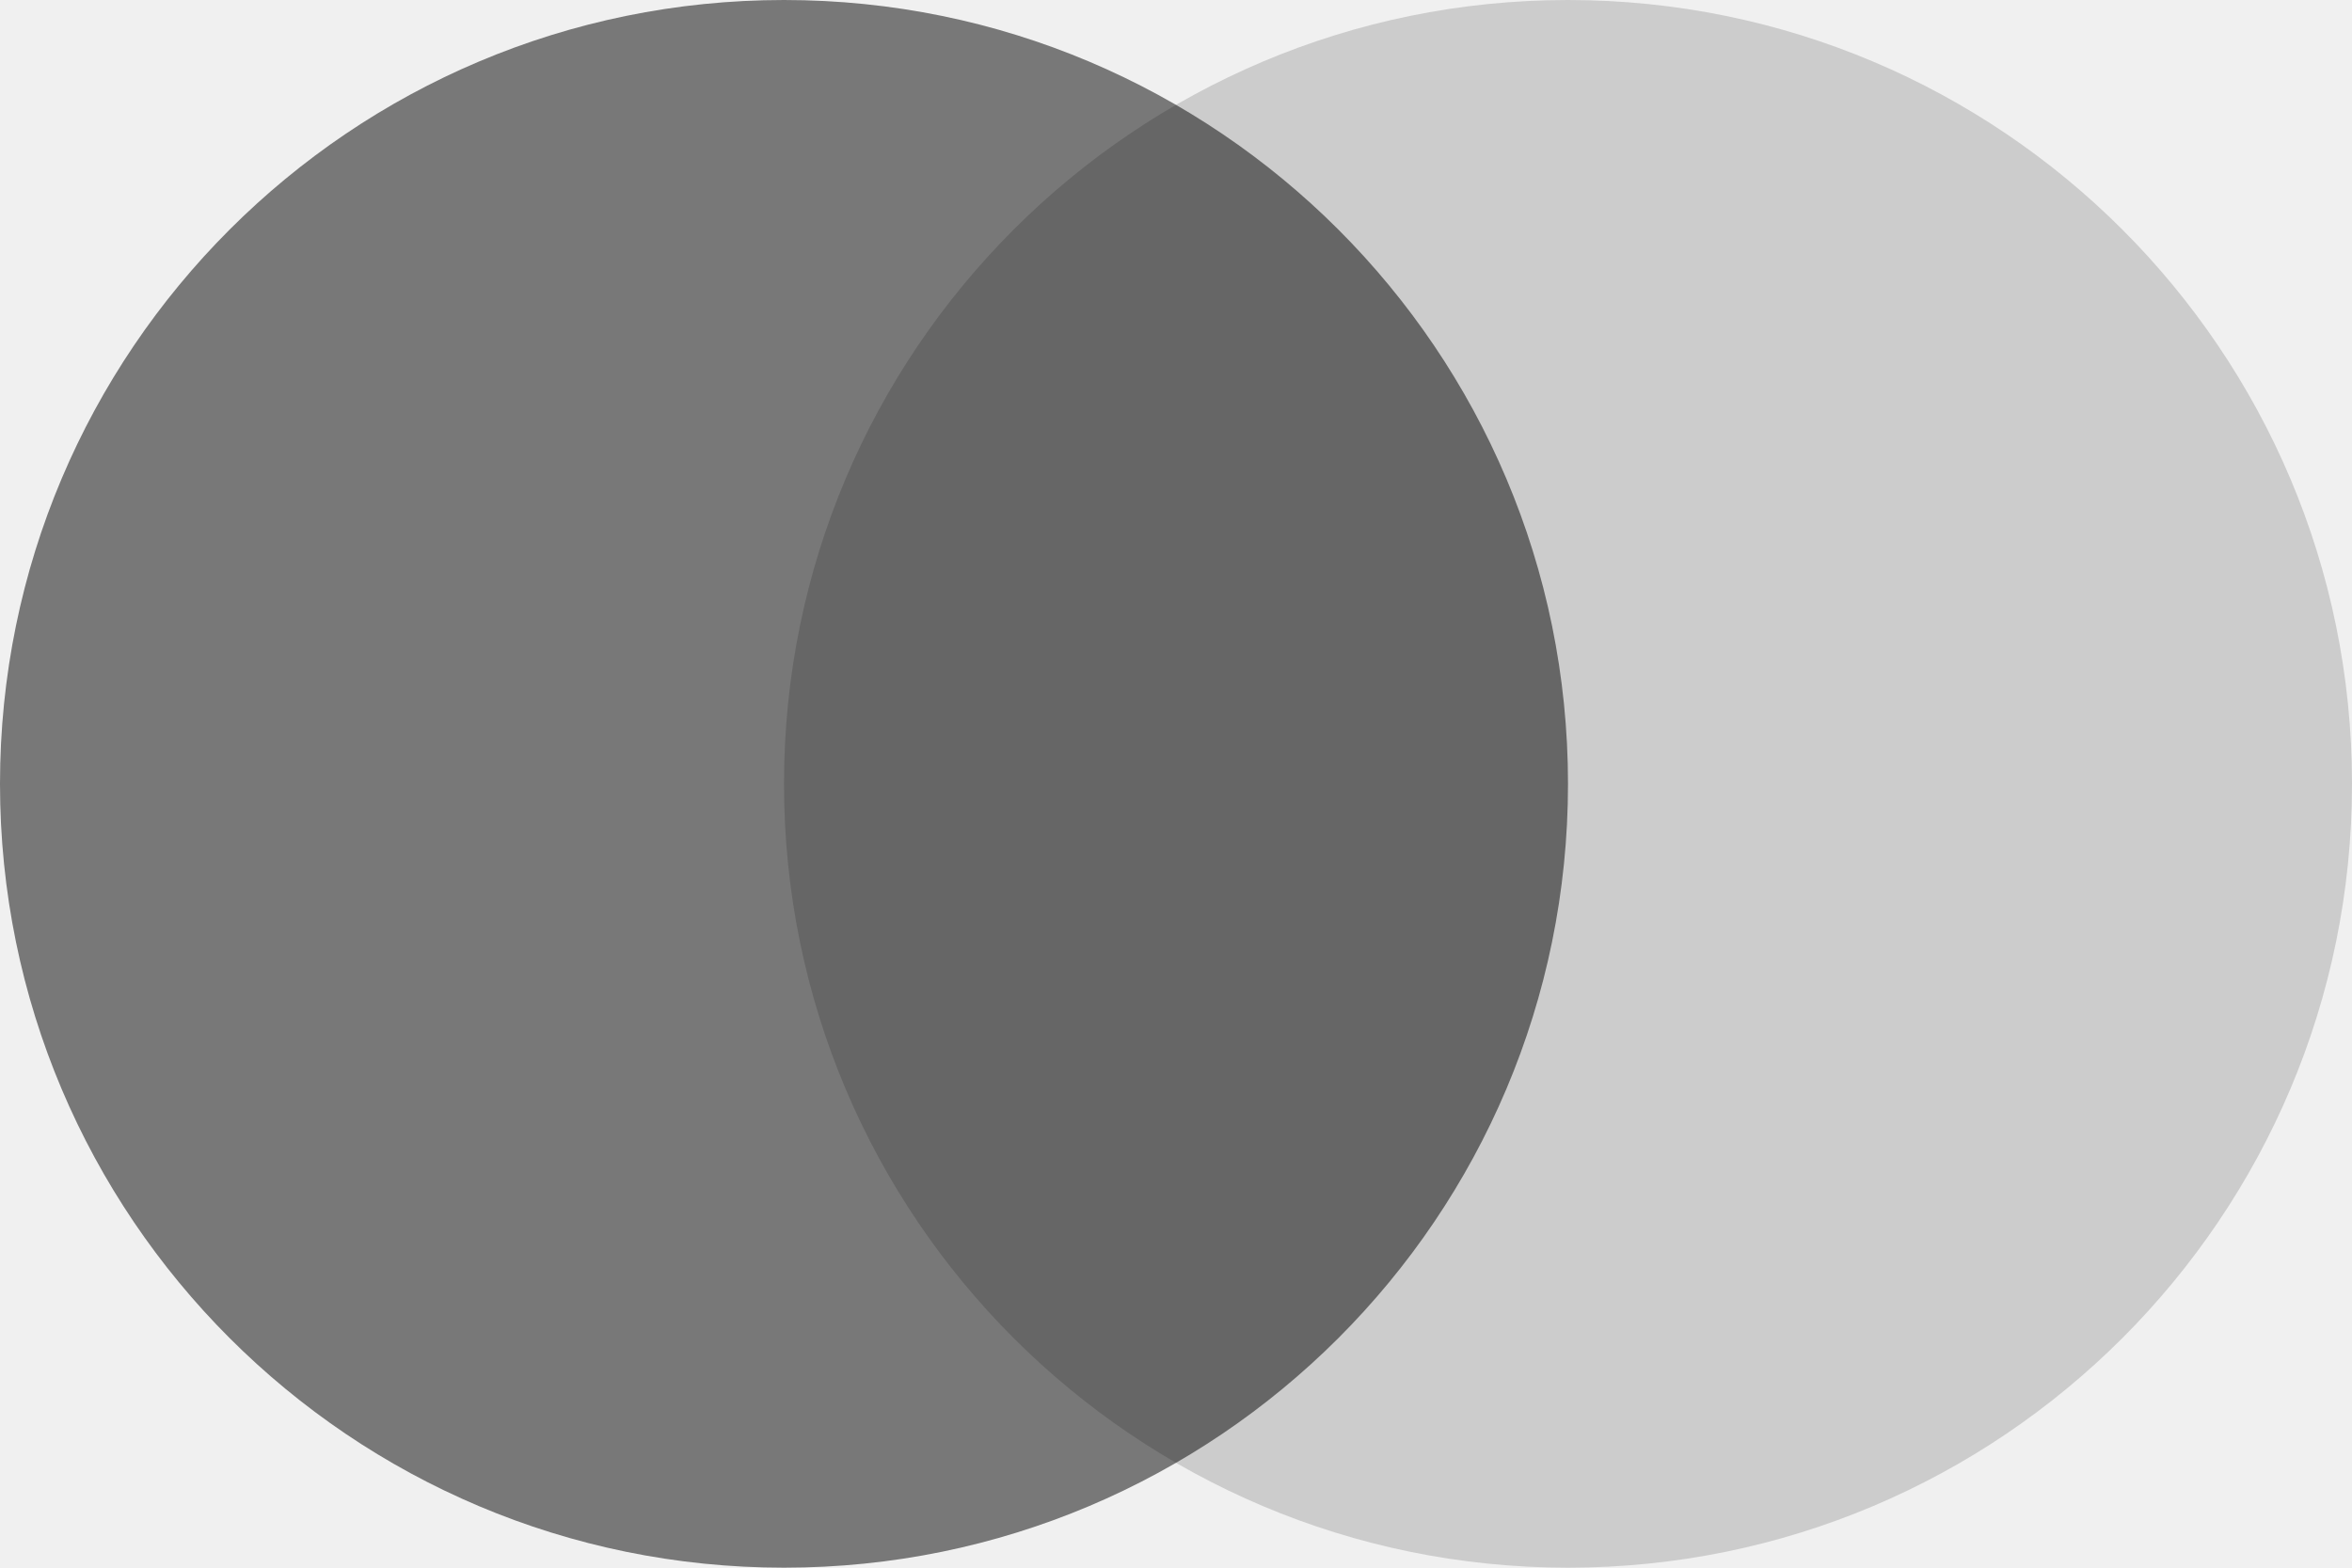
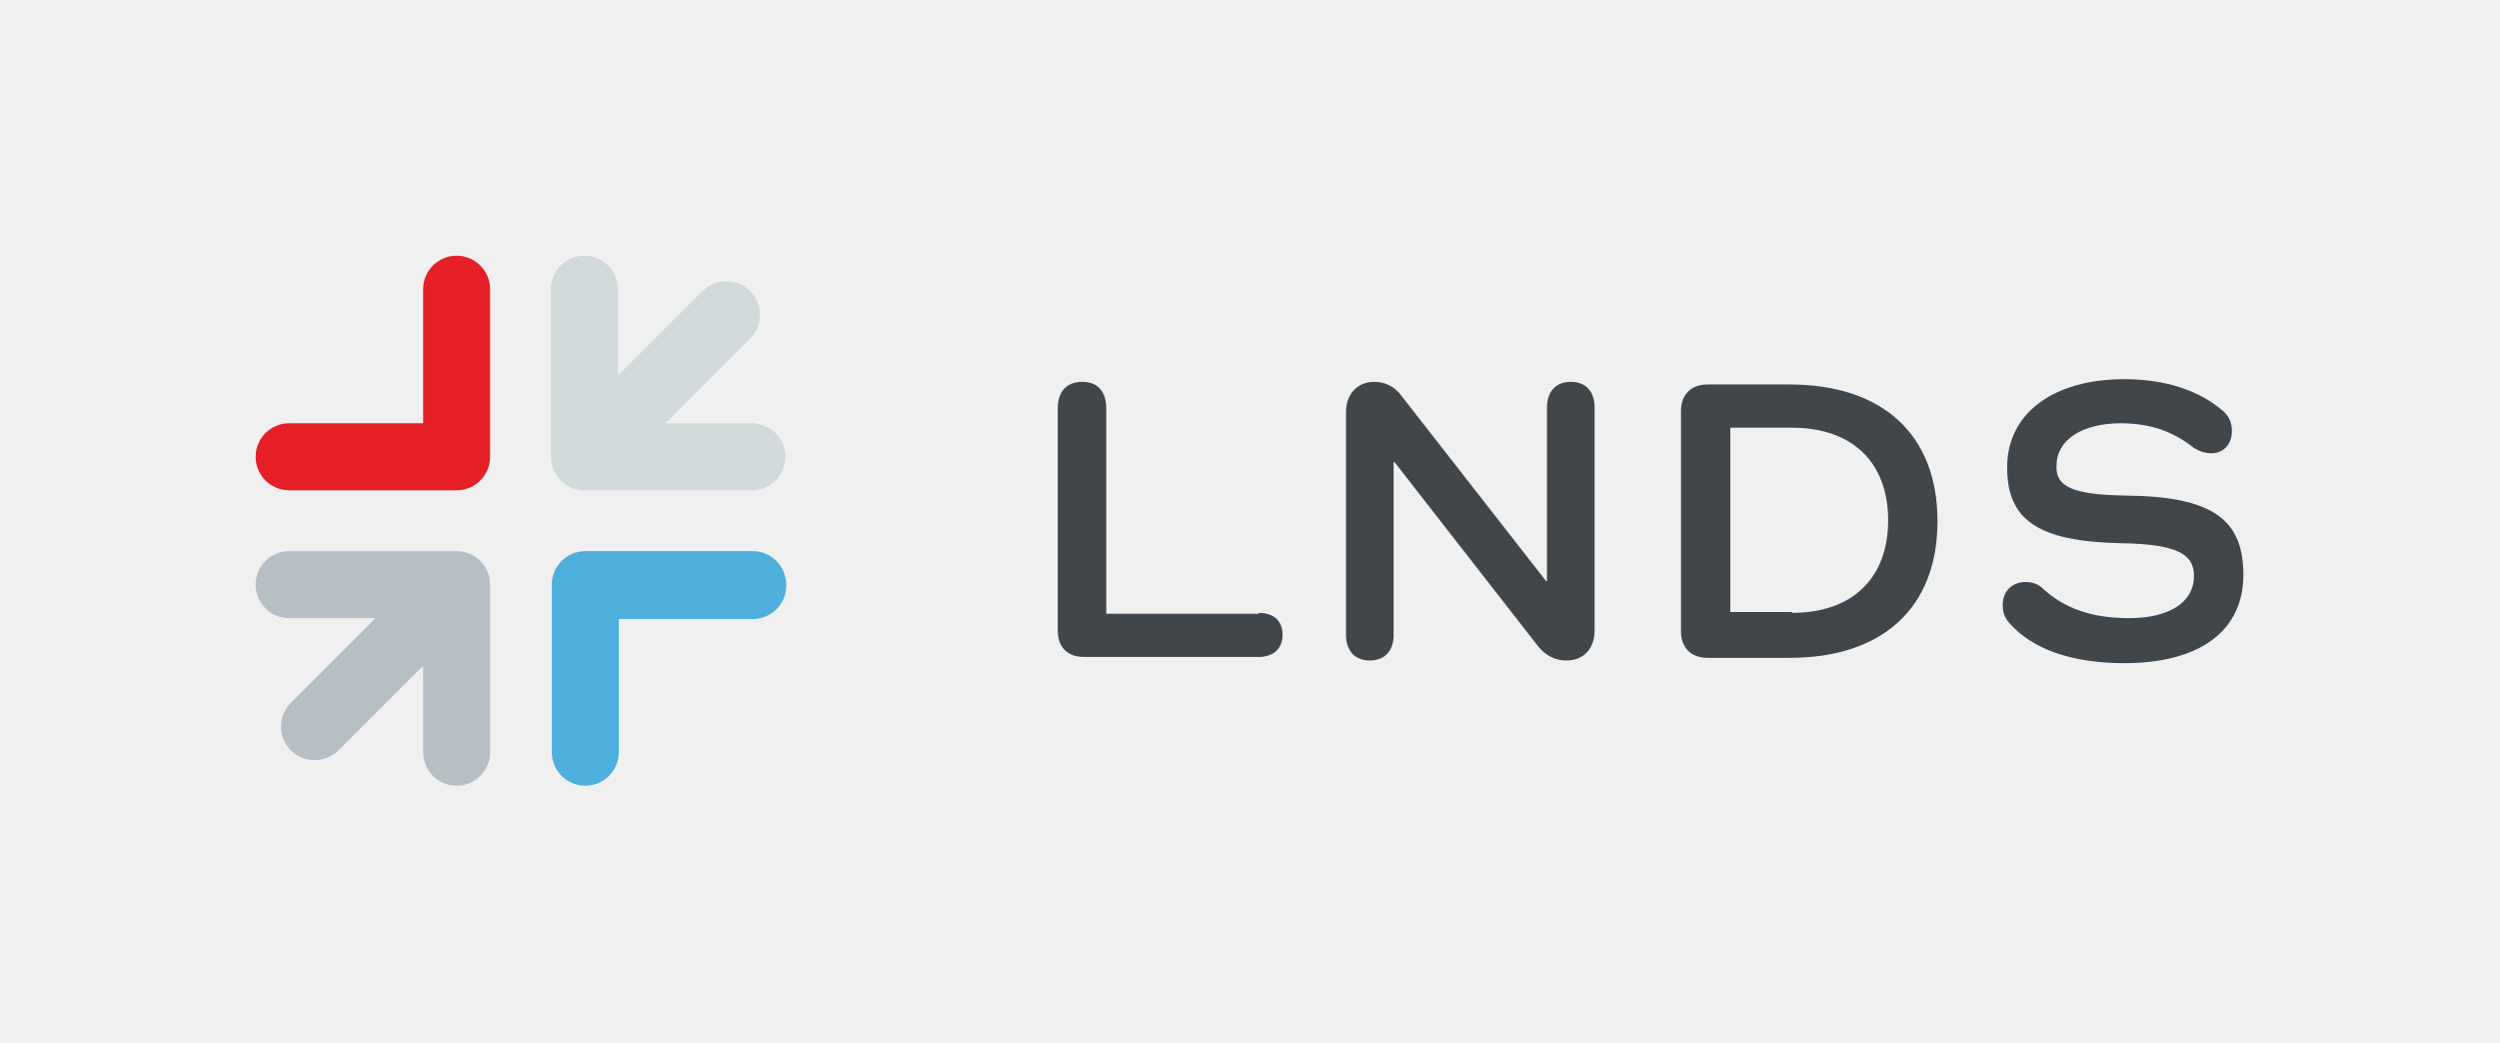
- <svg xmlns="http://www.w3.org/2000/svg" width="150" height="100" viewBox="0 0 150 100" fill="none">
-   <circle cx="50" cy="50" r="50" fill="black" fill-opacity="0.5" />
-   <circle cx="100" cy="50" r="50" fill="black" fill-opacity="0.15" />
+ <svg xmlns="http://www.w3.org/2000/svg" version="1.1" id="Calque_1" x="0px" y="0px" viewBox="0 0 283.5 118.2" style="enable-background:new 0 0 283.5 118.2;" xml:space="preserve">
+   <style type="text/css">
+ 	.st0{fill:#FFFFFF;}
+ 	.st1{fill:#1D1D1B;}
+ 	.st2{fill:#24388B;}
+ 	.st3{fill:#4EAEDC;}
+ 	.st4{fill:#6FC0A7;}
+ 	.st5{fill:#F6C946;}
+ 	.st6{fill:#E51F26;}
+ 	.st7{fill:#70559F;}
+ 	.st8{fill:#B5BFC4;}
+ 	.st9{fill:#D2D9DB;}
+ 	.st10{fill:#404649;}
+ </style>
+   <g>
+     <g>
+       <g>
+         <g>
+           <path class="st10" d="M142.8,69.5c1.7,0,2.7,0.9,2.7,2.5c0,1.6-1.1,2.5-2.7,2.5H123c-1.9,0-3-1.1-3-3V46.3c0-1.9,1-3,2.8-3      c1.7,0,2.7,1.1,2.7,3v23.3H142.8z" />
+           <path class="st10" d="M180.9,46.2v25.3c0,2-1.2,3.4-3.2,3.4c-1.2,0-2.3-0.5-3.2-1.6l-16.3-20.9h-0.1v19.6c0,1.8-1,2.9-2.7,2.9      c-1.7,0-2.7-1.1-2.7-2.9V46.7c0-2,1.3-3.4,3.2-3.4c1.2,0,2.3,0.5,3.1,1.6l16.4,21h0.1V46.2c0-1.8,1-2.9,2.7-2.9      C179.9,43.3,180.9,44.4,180.9,46.2z" />
+           <path class="st10" d="M203,43.6c10.6,0,16.8,5.7,16.8,15.5c0,9.8-6.2,15.5-16.8,15.5h-9.3c-1.8,0-3-1.1-3-3V46.6      c0-1.8,1.1-3,3-3H203z M203.3,69.5c6.8,0,10.9-3.9,10.9-10.5c0-6.6-4.1-10.5-10.9-10.5h-7v20.9H203.3z" />
+           <path class="st10" d="M241.2,56.2c9.8,0.1,13.3,2.7,13.3,9c0,6.3-4.9,10-13.5,10c-6,0-10.5-1.6-13.1-4.6c-0.5-0.6-0.7-1.2-0.7-2      c0-1.5,1-2.6,2.6-2.6c0.7,0,1.3,0.2,1.8,0.6c2.4,2.3,5.6,3.5,9.9,3.5c4.6,0,7.4-1.8,7.4-4.8c0-2.5-2-3.6-8.3-3.7      c-9.5-0.2-12.9-2.7-12.9-8.6c0-6.1,5.2-10,13.3-10c4.7,0,8.6,1.3,11.3,3.7c0.5,0.5,0.9,1.1,0.9,2.2c0,1.5-1,2.5-2.3,2.5      c-0.9,0-1.5-0.3-2-0.6c-2.4-1.9-5-2.8-8.3-2.8c-4.4,0-7.3,1.9-7.3,4.8C233.2,55.2,235.1,56.1,241.2,56.2z" />
+         </g>
+       </g>
+     </g>
+   </g>
+   <path class="st6" d="M51.8,29c-2.1,0-3.8,1.7-3.8,3.8V48H32.8c-2.1,0-3.8,1.7-3.8,3.8c0,2.1,1.7,3.8,3.8,3.8h19  c2.1,0,3.8-1.7,3.8-3.8v-19C55.6,30.7,53.9,29,51.8,29z" />
+   <path class="st3" d="M85.4,62.5h-19c-2.1,0-3.8,1.7-3.8,3.8v19c0,2.1,1.7,3.8,3.8,3.8s3.8-1.7,3.8-3.8V70.2h15.2  c2.1,0,3.8-1.7,3.8-3.8C89.2,64.2,87.5,62.5,85.4,62.5z" />
+   <path class="st8" d="M51.8,62.5h-19c-2.1,0-3.8,1.7-3.8,3.8c0,2.1,1.7,3.8,3.8,3.8h9.8l-9.6,9.6c-1.5,1.5-1.5,3.9,0,5.4  c0.7,0.7,1.7,1.1,2.7,1.1s2-0.4,2.7-1.1l9.6-9.6v9.8c0,2.1,1.7,3.8,3.8,3.8c2.1,0,3.8-1.7,3.8-3.8v-19  C55.6,64.2,53.9,62.5,51.8,62.5z" />
+   <path class="st9" d="M66.3,55.6h19c2.1,0,3.8-1.7,3.8-3.8c0-2.1-1.7-3.8-3.8-3.8h-9.8l9.6-9.6c1.5-1.5,1.5-3.9,0-5.4  c-0.7-0.7-1.7-1.1-2.7-1.1s-2,0.4-2.7,1.1l-9.6,9.6v-9.8c0-2.1-1.7-3.8-3.8-3.8s-3.8,1.7-3.8,3.8v19C62.5,53.9,64.2,55.6,66.3,55.6z  " />
</svg>
